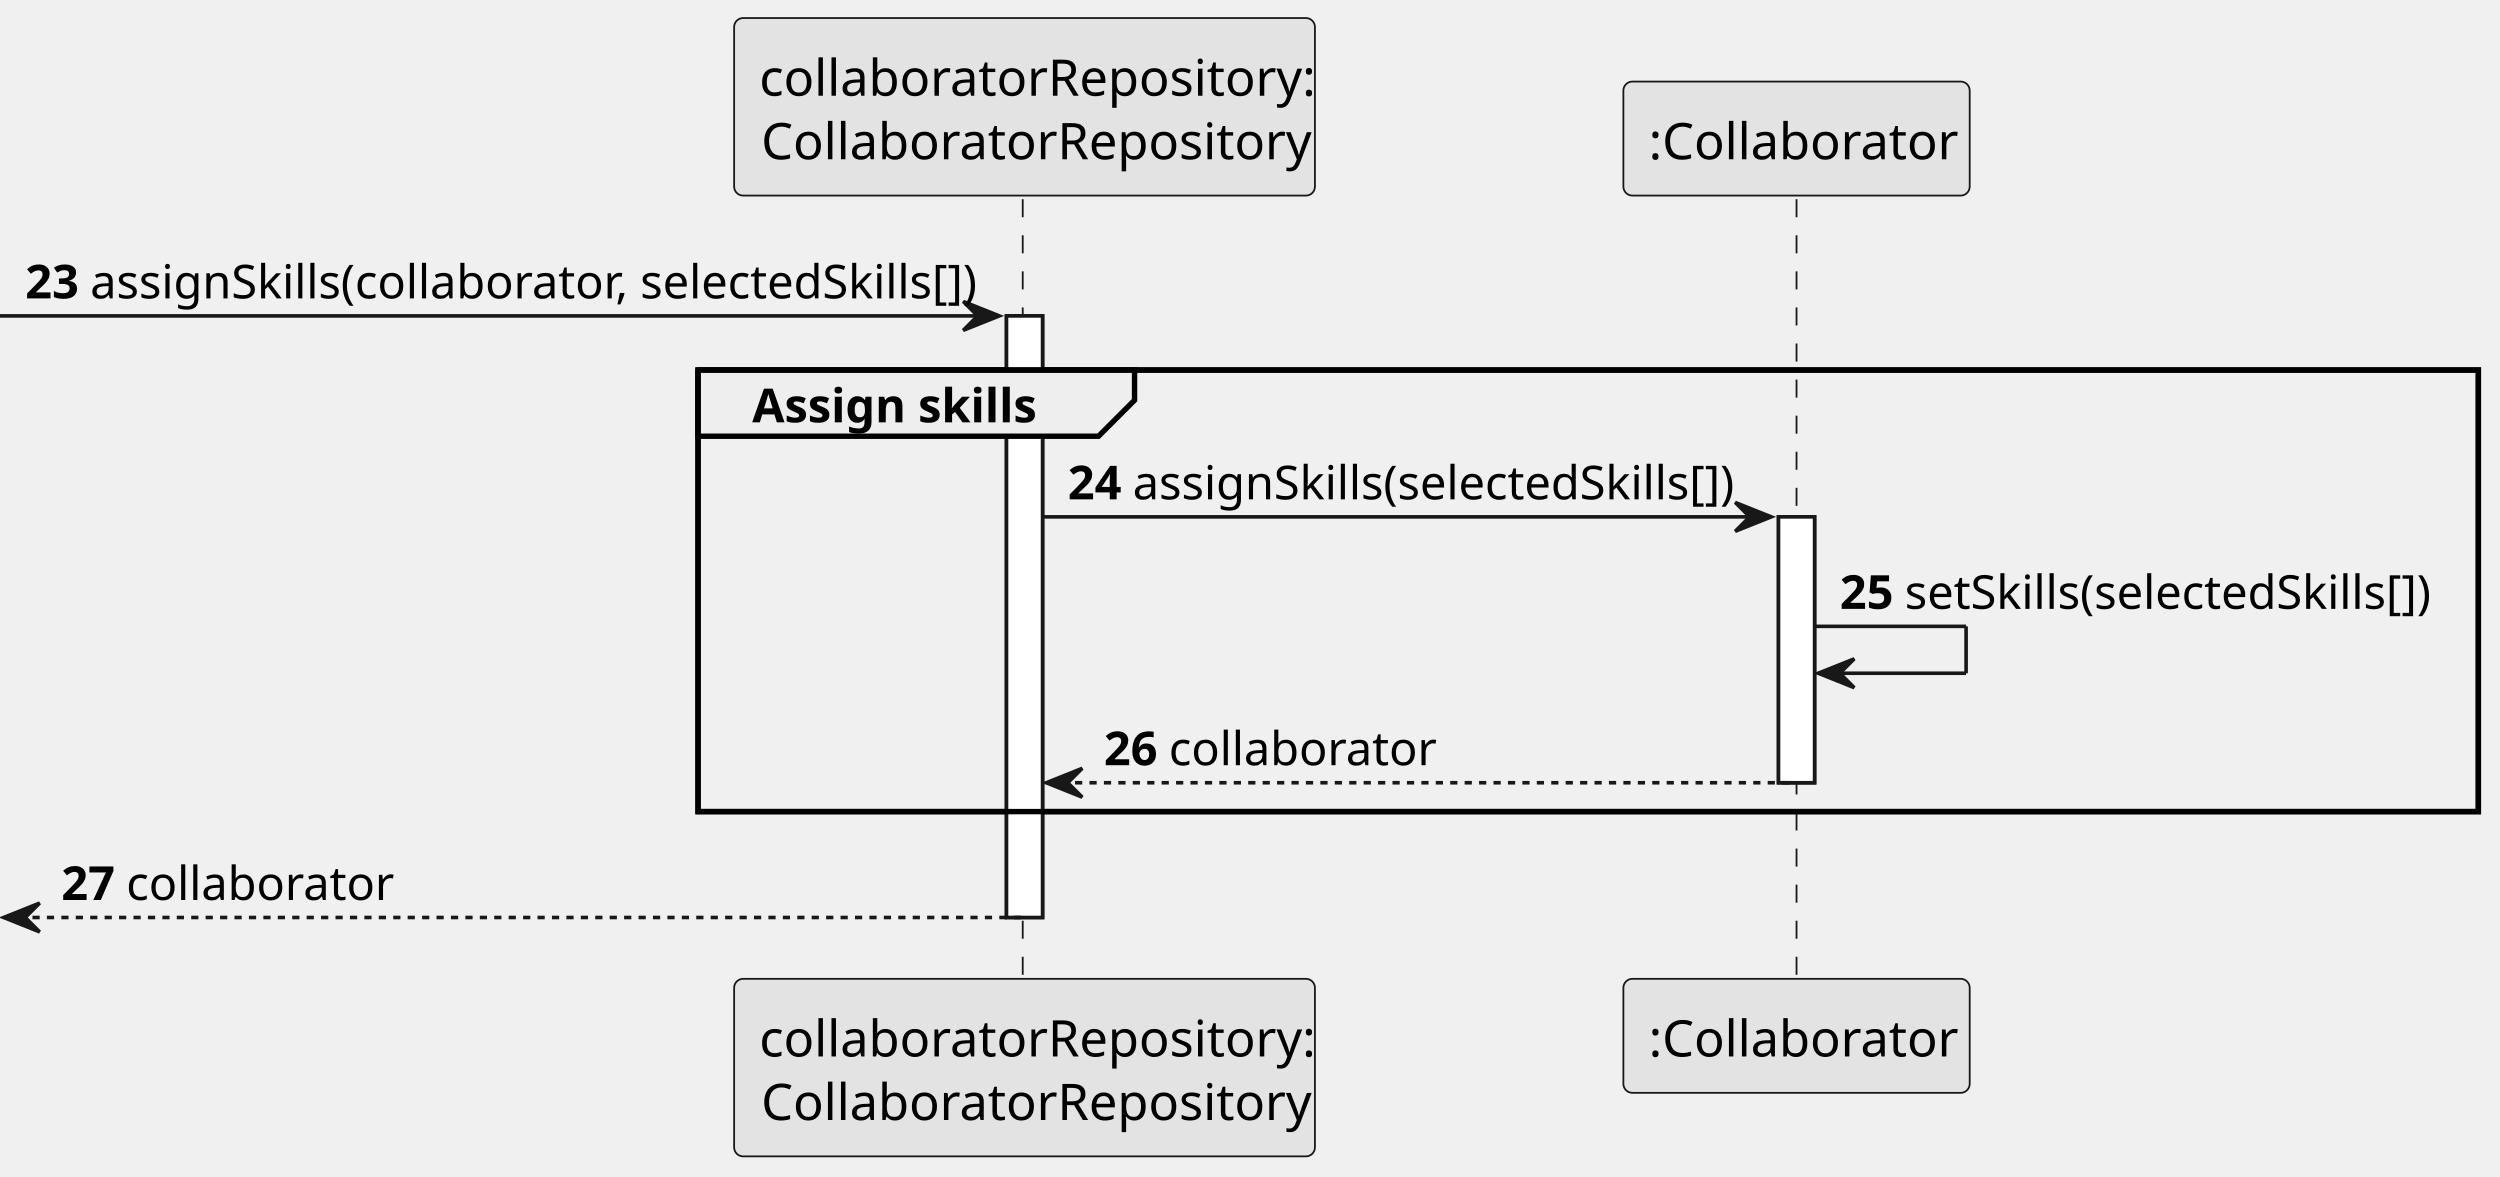
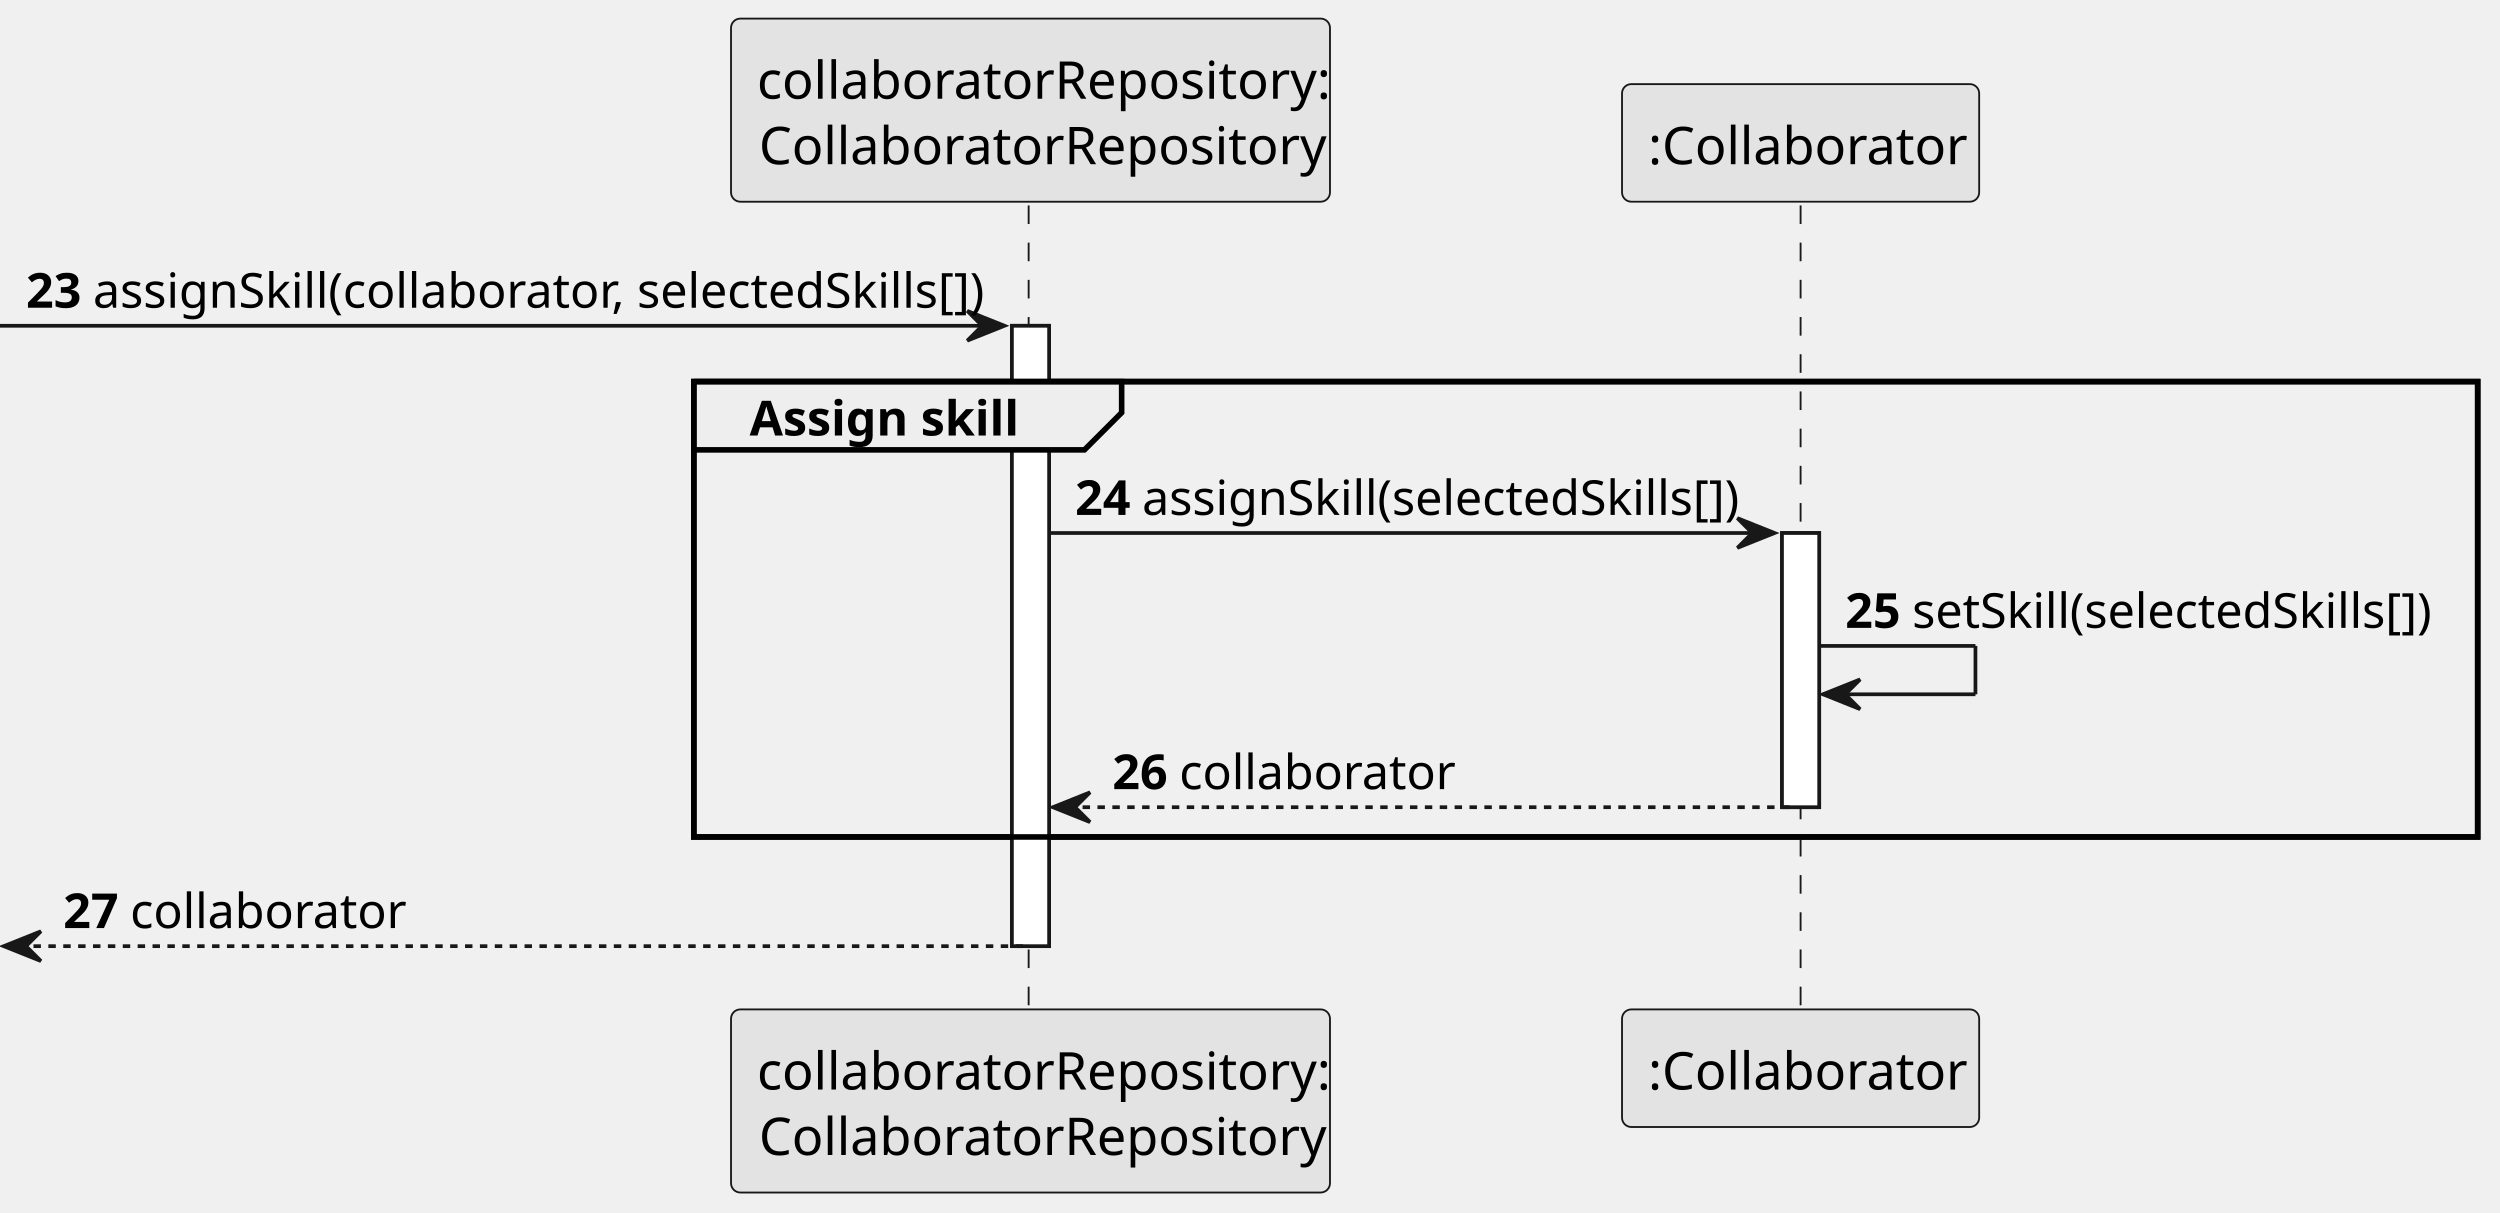
- <svg xmlns="http://www.w3.org/2000/svg" contentStyleType="text/css" height="326px" preserveAspectRatio="none" style="width:693px;height:326px;background:#FFFFFF;" version="1.1" viewBox="0 0 693 326" width="693px" zoomAndPan="magnify">
+ <svg xmlns="http://www.w3.org/2000/svg" contentStyleType="text/css" height="326px" preserveAspectRatio="none" style="width:672px;height:326px;background:#FFFFFF;" version="1.1" viewBox="0 0 672 326" width="672px" zoomAndPan="magnify">
  <defs />
  <g>
-     <rect fill="#FFFFFF" height="166.758" style="stroke:#181818;stroke-width:1.0;" width="10" x="279" y="87.57" />
-     <rect fill="#FFFFFF" height="73.703" style="stroke:#181818;stroke-width:1.0;" width="10" x="493" y="143.273" />
-     <rect fill="none" height="122.406" style="stroke:#000000;stroke-width:1.5;" width="493.5" x="193.5" y="102.57" />
-     <line style="stroke:#181818;stroke-width:0.5;stroke-dasharray:5.0,5.0;" x1="283.5" x2="283.5" y1="55.219" y2="272.328" />
-     <line style="stroke:#181818;stroke-width:0.5;stroke-dasharray:5.0,5.0;" x1="498" x2="498" y1="55.219" y2="272.328" />
-     <rect fill="#E3E3E3" height="49.219" rx="2.5" ry="2.5" style="stroke:#181818;stroke-width:0.5;" width="161" x="203.5" y="5" />
-     <text fill="#000000" font-family="sans-serif" font-size="14" lengthAdjust="spacing" textLength="147" x="210.5" y="26.533">collaboratorRepository:</text>
-     <text fill="#000000" font-family="sans-serif" font-size="14" lengthAdjust="spacing" textLength="146" x="211" y="44.143">CollaboratorRepository</text>
-     <rect fill="#E3E3E3" height="49.219" rx="2.5" ry="2.5" style="stroke:#181818;stroke-width:0.5;" width="161" x="203.5" y="271.328" />
-     <text fill="#000000" font-family="sans-serif" font-size="14" lengthAdjust="spacing" textLength="147" x="210.5" y="292.861">collaboratorRepository:</text>
-     <text fill="#000000" font-family="sans-serif" font-size="14" lengthAdjust="spacing" textLength="146" x="211" y="310.471">CollaboratorRepository</text>
-     <rect fill="#E3E3E3" height="31.609" rx="2.5" ry="2.5" style="stroke:#181818;stroke-width:0.5;" width="96" x="450" y="22.609" />
-     <text fill="#000000" font-family="sans-serif" font-size="14" lengthAdjust="spacing" textLength="82" x="457" y="44.143">:Collaborator</text>
-     <rect fill="#E3E3E3" height="31.609" rx="2.5" ry="2.5" style="stroke:#181818;stroke-width:0.5;" width="96" x="450" y="271.328" />
-     <text fill="#000000" font-family="sans-serif" font-size="14" lengthAdjust="spacing" textLength="82" x="457" y="292.861">:Collaborator</text>
-     <rect fill="#FFFFFF" height="166.758" style="stroke:#181818;stroke-width:1.0;" width="10" x="279" y="87.57" />
-     <rect fill="#FFFFFF" height="73.703" style="stroke:#181818;stroke-width:1.0;" width="10" x="493" y="143.273" />
-     <polygon fill="#181818" points="267,83.57,277,87.57,267,91.57,271,87.57" style="stroke:#181818;stroke-width:1.0;" />
-     <line style="stroke:#181818;stroke-width:1.0;" x1="0" x2="273" y1="87.57" y2="87.57" />
+     <rect fill="#FFFFFF" height="166.758" style="stroke:#181818;stroke-width:1.0;" width="10" x="272" y="87.57" />
+     <rect fill="#FFFFFF" height="73.703" style="stroke:#181818;stroke-width:1.0;" width="10" x="479" y="143.273" />
+     <rect fill="none" height="122.406" style="stroke:#000000;stroke-width:1.5;" width="479.5" x="186.5" y="102.57" />
+     <line style="stroke:#181818;stroke-width:0.5;stroke-dasharray:5.0,5.0;" x1="276.5" x2="276.5" y1="55.219" y2="272.328" />
+     <line style="stroke:#181818;stroke-width:0.5;stroke-dasharray:5.0,5.0;" x1="484" x2="484" y1="55.219" y2="272.328" />
+     <rect fill="#E3E3E3" height="49.219" rx="2.5" ry="2.5" style="stroke:#181818;stroke-width:0.5;" width="161" x="196.5" y="5" />
+     <text fill="#000000" font-family="sans-serif" font-size="14" lengthAdjust="spacing" textLength="147" x="203.5" y="26.533">collaboratorRepository:</text>
+     <text fill="#000000" font-family="sans-serif" font-size="14" lengthAdjust="spacing" textLength="146" x="204" y="44.143">CollaboratorRepository</text>
+     <rect fill="#E3E3E3" height="49.219" rx="2.5" ry="2.5" style="stroke:#181818;stroke-width:0.5;" width="161" x="196.5" y="271.328" />
+     <text fill="#000000" font-family="sans-serif" font-size="14" lengthAdjust="spacing" textLength="147" x="203.5" y="292.861">collaboratorRepository:</text>
+     <text fill="#000000" font-family="sans-serif" font-size="14" lengthAdjust="spacing" textLength="146" x="204" y="310.471">CollaboratorRepository</text>
+     <rect fill="#E3E3E3" height="31.609" rx="2.5" ry="2.5" style="stroke:#181818;stroke-width:0.5;" width="96" x="436" y="22.609" />
+     <text fill="#000000" font-family="sans-serif" font-size="14" lengthAdjust="spacing" textLength="82" x="443" y="44.143">:Collaborator</text>
+     <rect fill="#E3E3E3" height="31.609" rx="2.5" ry="2.5" style="stroke:#181818;stroke-width:0.5;" width="96" x="436" y="271.328" />
+     <text fill="#000000" font-family="sans-serif" font-size="14" lengthAdjust="spacing" textLength="82" x="443" y="292.861">:Collaborator</text>
+     <rect fill="#FFFFFF" height="166.758" style="stroke:#181818;stroke-width:1.0;" width="10" x="272" y="87.57" />
+     <rect fill="#FFFFFF" height="73.703" style="stroke:#181818;stroke-width:1.0;" width="10" x="479" y="143.273" />
+     <polygon fill="#181818" points="260,83.57,270,87.57,260,91.57,264,87.57" style="stroke:#181818;stroke-width:1.0;" />
+     <line style="stroke:#181818;stroke-width:1.0;" x1="0" x2="266" y1="87.57" y2="87.57" />
    <text fill="#000000" font-family="sans-serif" font-size="13" font-weight="bold" lengthAdjust="spacing" textLength="14" x="7" y="82.714">23</text>
-     <text fill="#000000" font-family="sans-serif" font-size="13" lengthAdjust="spacing" textLength="242" x="25" y="82.714">assignSkills(collaborator, selectedSkills[])</text>
-     <path d="M193.5,102.57 L314.5,102.57 L314.5,110.922 L304.5,120.922 L193.5,120.922 L193.5,102.57 " fill="#EEEEEE" style="stroke:#000000;stroke-width:1.5;" />
-     <rect fill="none" height="122.406" style="stroke:#000000;stroke-width:1.5;" width="493.5" x="193.5" y="102.57" />
-     <text fill="#000000" font-family="sans-serif" font-size="13" font-weight="bold" lengthAdjust="spacing" textLength="76" x="208.5" y="117.065">Assign skills</text>
-     <polygon fill="#181818" points="481,139.273,491,143.273,481,147.273,485,143.273" style="stroke:#181818;stroke-width:1.0;" />
-     <line style="stroke:#181818;stroke-width:1.0;" x1="289" x2="487" y1="143.273" y2="143.273" />
-     <text fill="#000000" font-family="sans-serif" font-size="13" font-weight="bold" lengthAdjust="spacing" textLength="14" x="296" y="138.417">24</text>
-     <text fill="#000000" font-family="sans-serif" font-size="13" lengthAdjust="spacing" textLength="167" x="314" y="138.417">assignSkills(selectedSkills[])</text>
-     <line style="stroke:#181818;stroke-width:1.0;" x1="503" x2="545" y1="173.625" y2="173.625" />
-     <line style="stroke:#181818;stroke-width:1.0;" x1="545" x2="545" y1="173.625" y2="186.625" />
-     <line style="stroke:#181818;stroke-width:1.0;" x1="504" x2="545" y1="186.625" y2="186.625" />
-     <polygon fill="#181818" points="514,182.625,504,186.625,514,190.625,510,186.625" style="stroke:#181818;stroke-width:1.0;" />
-     <text fill="#000000" font-family="sans-serif" font-size="13" font-weight="bold" lengthAdjust="spacing" textLength="14" x="510" y="168.769">25</text>
-     <text fill="#000000" font-family="sans-serif" font-size="13" lengthAdjust="spacing" textLength="147" x="528" y="168.769">setSkills(selectedSkills[])</text>
-     <polygon fill="#181818" points="300,212.977,290,216.977,300,220.977,296,216.977" style="stroke:#181818;stroke-width:1.0;" />
-     <line style="stroke:#181818;stroke-width:1.0;stroke-dasharray:2.0,2.0;" x1="294" x2="497" y1="216.977" y2="216.977" />
-     <text fill="#000000" font-family="sans-serif" font-size="13" font-weight="bold" lengthAdjust="spacing" textLength="14" x="306" y="212.12">26</text>
-     <text fill="#000000" font-family="sans-serif" font-size="13" lengthAdjust="spacing" textLength="67" x="324" y="212.12">collaborator</text>
+     <text fill="#000000" font-family="sans-serif" font-size="13" lengthAdjust="spacing" textLength="235" x="25" y="82.714">assignSkill(collaborator, selectedSkills[])</text>
+     <path d="M186.5,102.57 L301.5,102.57 L301.5,110.922 L291.5,120.922 L186.5,120.922 L186.5,102.57 " fill="#EEEEEE" style="stroke:#000000;stroke-width:1.5;" />
+     <rect fill="none" height="122.406" style="stroke:#000000;stroke-width:1.5;" width="479.5" x="186.5" y="102.57" />
+     <text fill="#000000" font-family="sans-serif" font-size="13" font-weight="bold" lengthAdjust="spacing" textLength="70" x="201.5" y="117.065">Assign skill</text>
+     <polygon fill="#181818" points="467,139.273,477,143.273,467,147.273,471,143.273" style="stroke:#181818;stroke-width:1.0;" />
+     <line style="stroke:#181818;stroke-width:1.0;" x1="282" x2="473" y1="143.273" y2="143.273" />
+     <text fill="#000000" font-family="sans-serif" font-size="13" font-weight="bold" lengthAdjust="spacing" textLength="14" x="289" y="138.417">24</text>
+     <text fill="#000000" font-family="sans-serif" font-size="13" lengthAdjust="spacing" textLength="160" x="307" y="138.417">assignSkill(selectedSkills[])</text>
+     <line style="stroke:#181818;stroke-width:1.0;" x1="489" x2="531" y1="173.625" y2="173.625" />
+     <line style="stroke:#181818;stroke-width:1.0;" x1="531" x2="531" y1="173.625" y2="186.625" />
+     <line style="stroke:#181818;stroke-width:1.0;" x1="490" x2="531" y1="186.625" y2="186.625" />
+     <polygon fill="#181818" points="500,182.625,490,186.625,500,190.625,496,186.625" style="stroke:#181818;stroke-width:1.0;" />
+     <text fill="#000000" font-family="sans-serif" font-size="13" font-weight="bold" lengthAdjust="spacing" textLength="14" x="496" y="168.769">25</text>
+     <text fill="#000000" font-family="sans-serif" font-size="13" lengthAdjust="spacing" textLength="140" x="514" y="168.769">setSkill(selectedSkills[])</text>
+     <polygon fill="#181818" points="293,212.977,283,216.977,293,220.977,289,216.977" style="stroke:#181818;stroke-width:1.0;" />
+     <line style="stroke:#181818;stroke-width:1.0;stroke-dasharray:2.0,2.0;" x1="287" x2="483" y1="216.977" y2="216.977" />
+     <text fill="#000000" font-family="sans-serif" font-size="13" font-weight="bold" lengthAdjust="spacing" textLength="14" x="299" y="212.12">26</text>
+     <text fill="#000000" font-family="sans-serif" font-size="13" lengthAdjust="spacing" textLength="67" x="317" y="212.12">collaborator</text>
    <polygon fill="#181818" points="11,250.328,1,254.328,11,258.328,7,254.328" style="stroke:#181818;stroke-width:1.0;" />
-     <line style="stroke:#181818;stroke-width:1.0;stroke-dasharray:2.0,2.0;" x1="5" x2="283" y1="254.328" y2="254.328" />
+     <line style="stroke:#181818;stroke-width:1.0;stroke-dasharray:2.0,2.0;" x1="5" x2="276" y1="254.328" y2="254.328" />
    <text fill="#000000" font-family="sans-serif" font-size="13" font-weight="bold" lengthAdjust="spacing" textLength="14" x="17" y="249.472">27</text>
    <text fill="#000000" font-family="sans-serif" font-size="13" lengthAdjust="spacing" textLength="67" x="35" y="249.472">collaborator</text>
  </g>
</svg>
